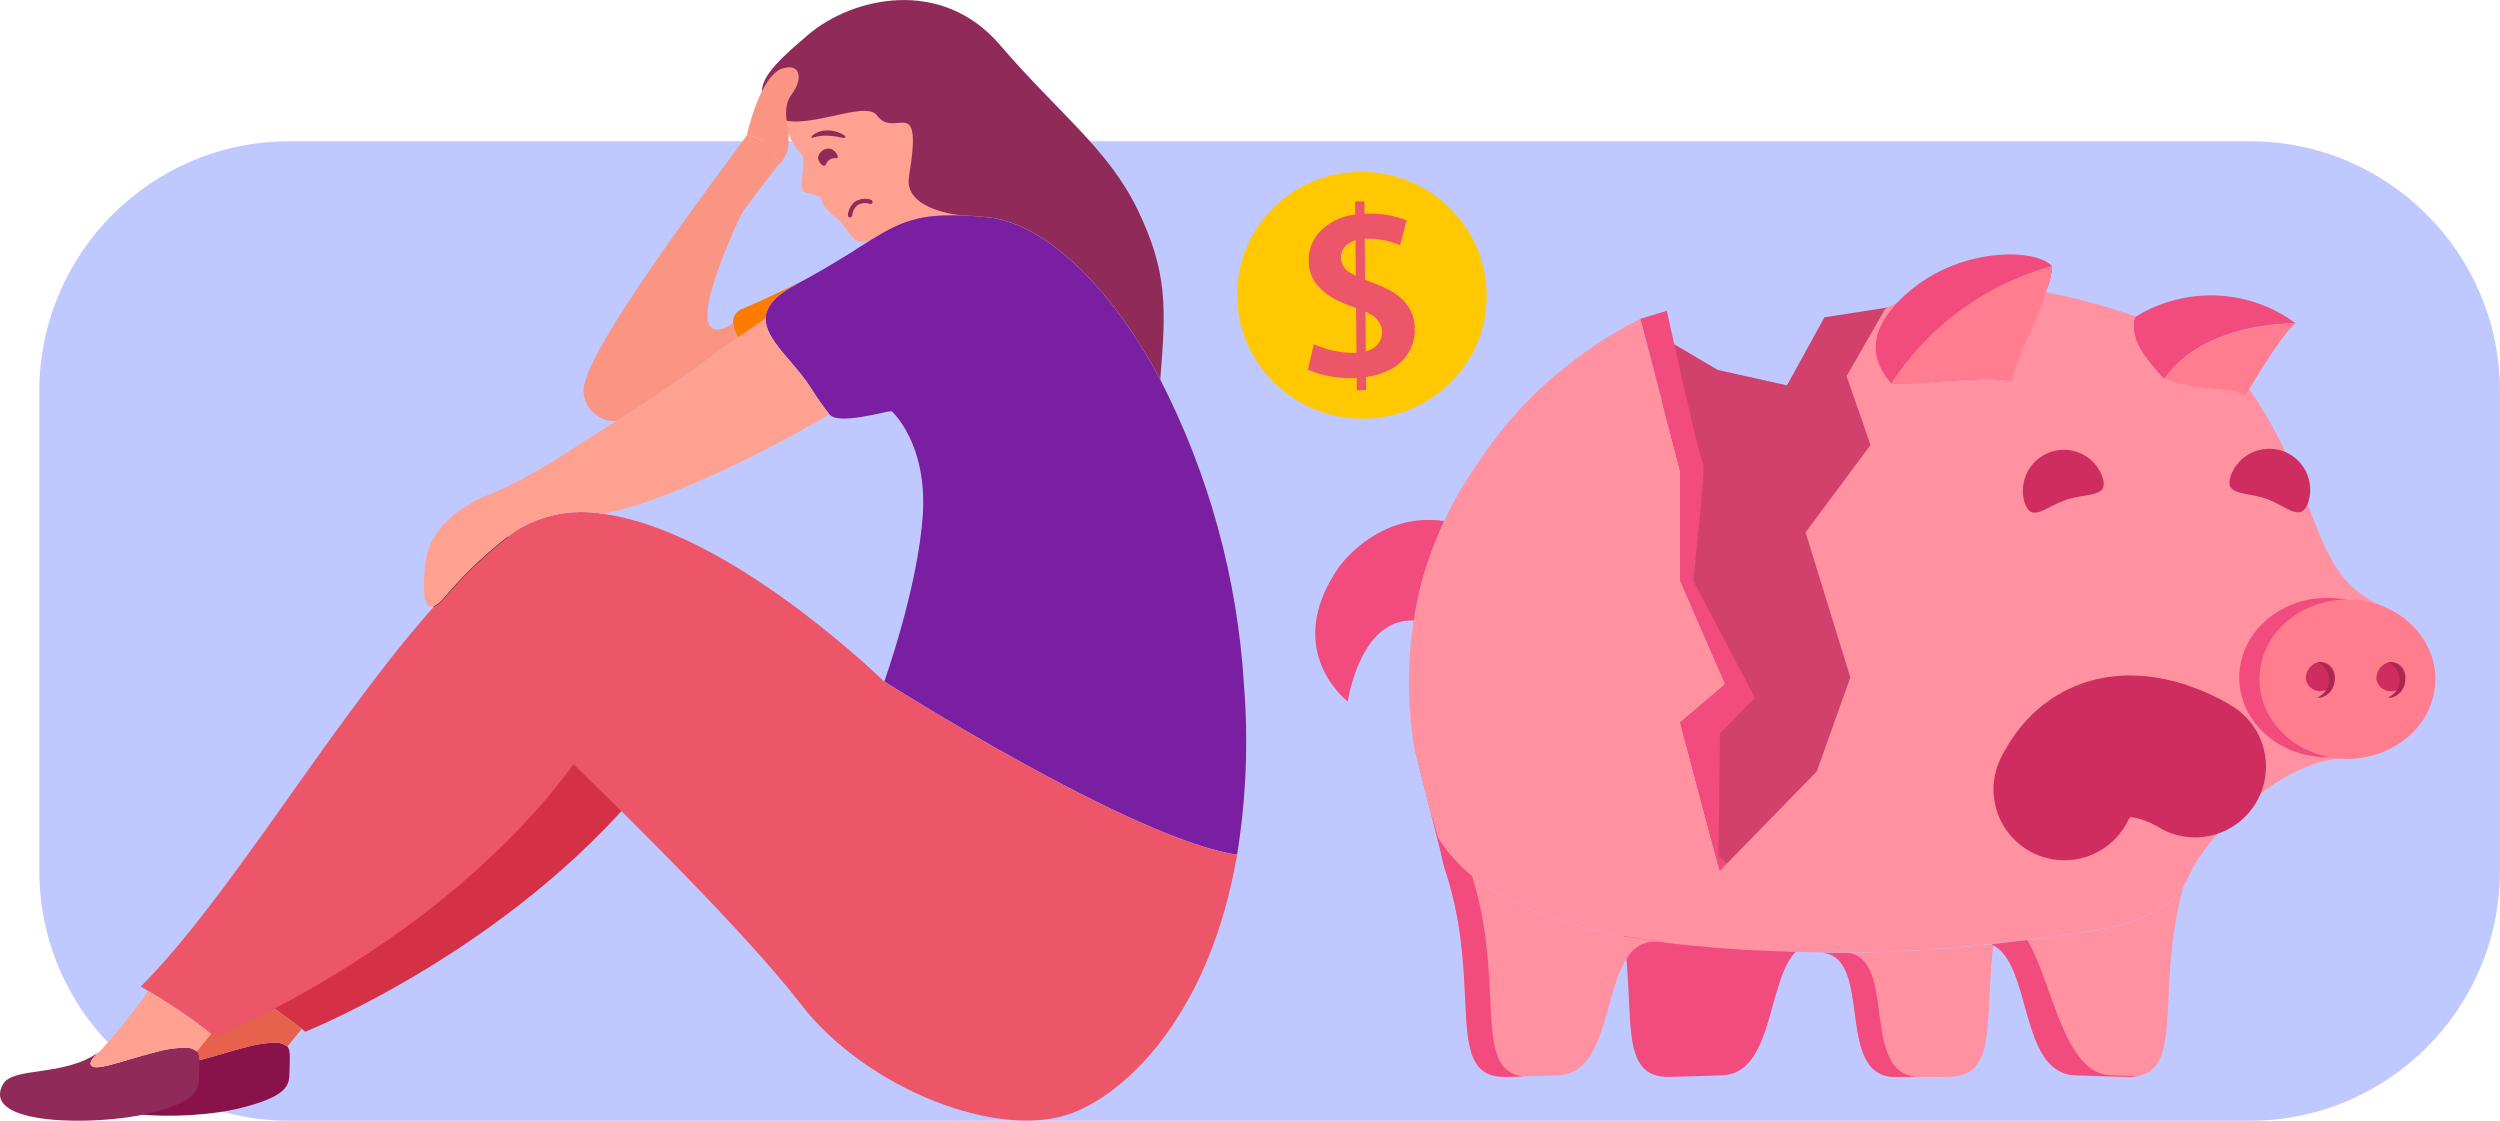
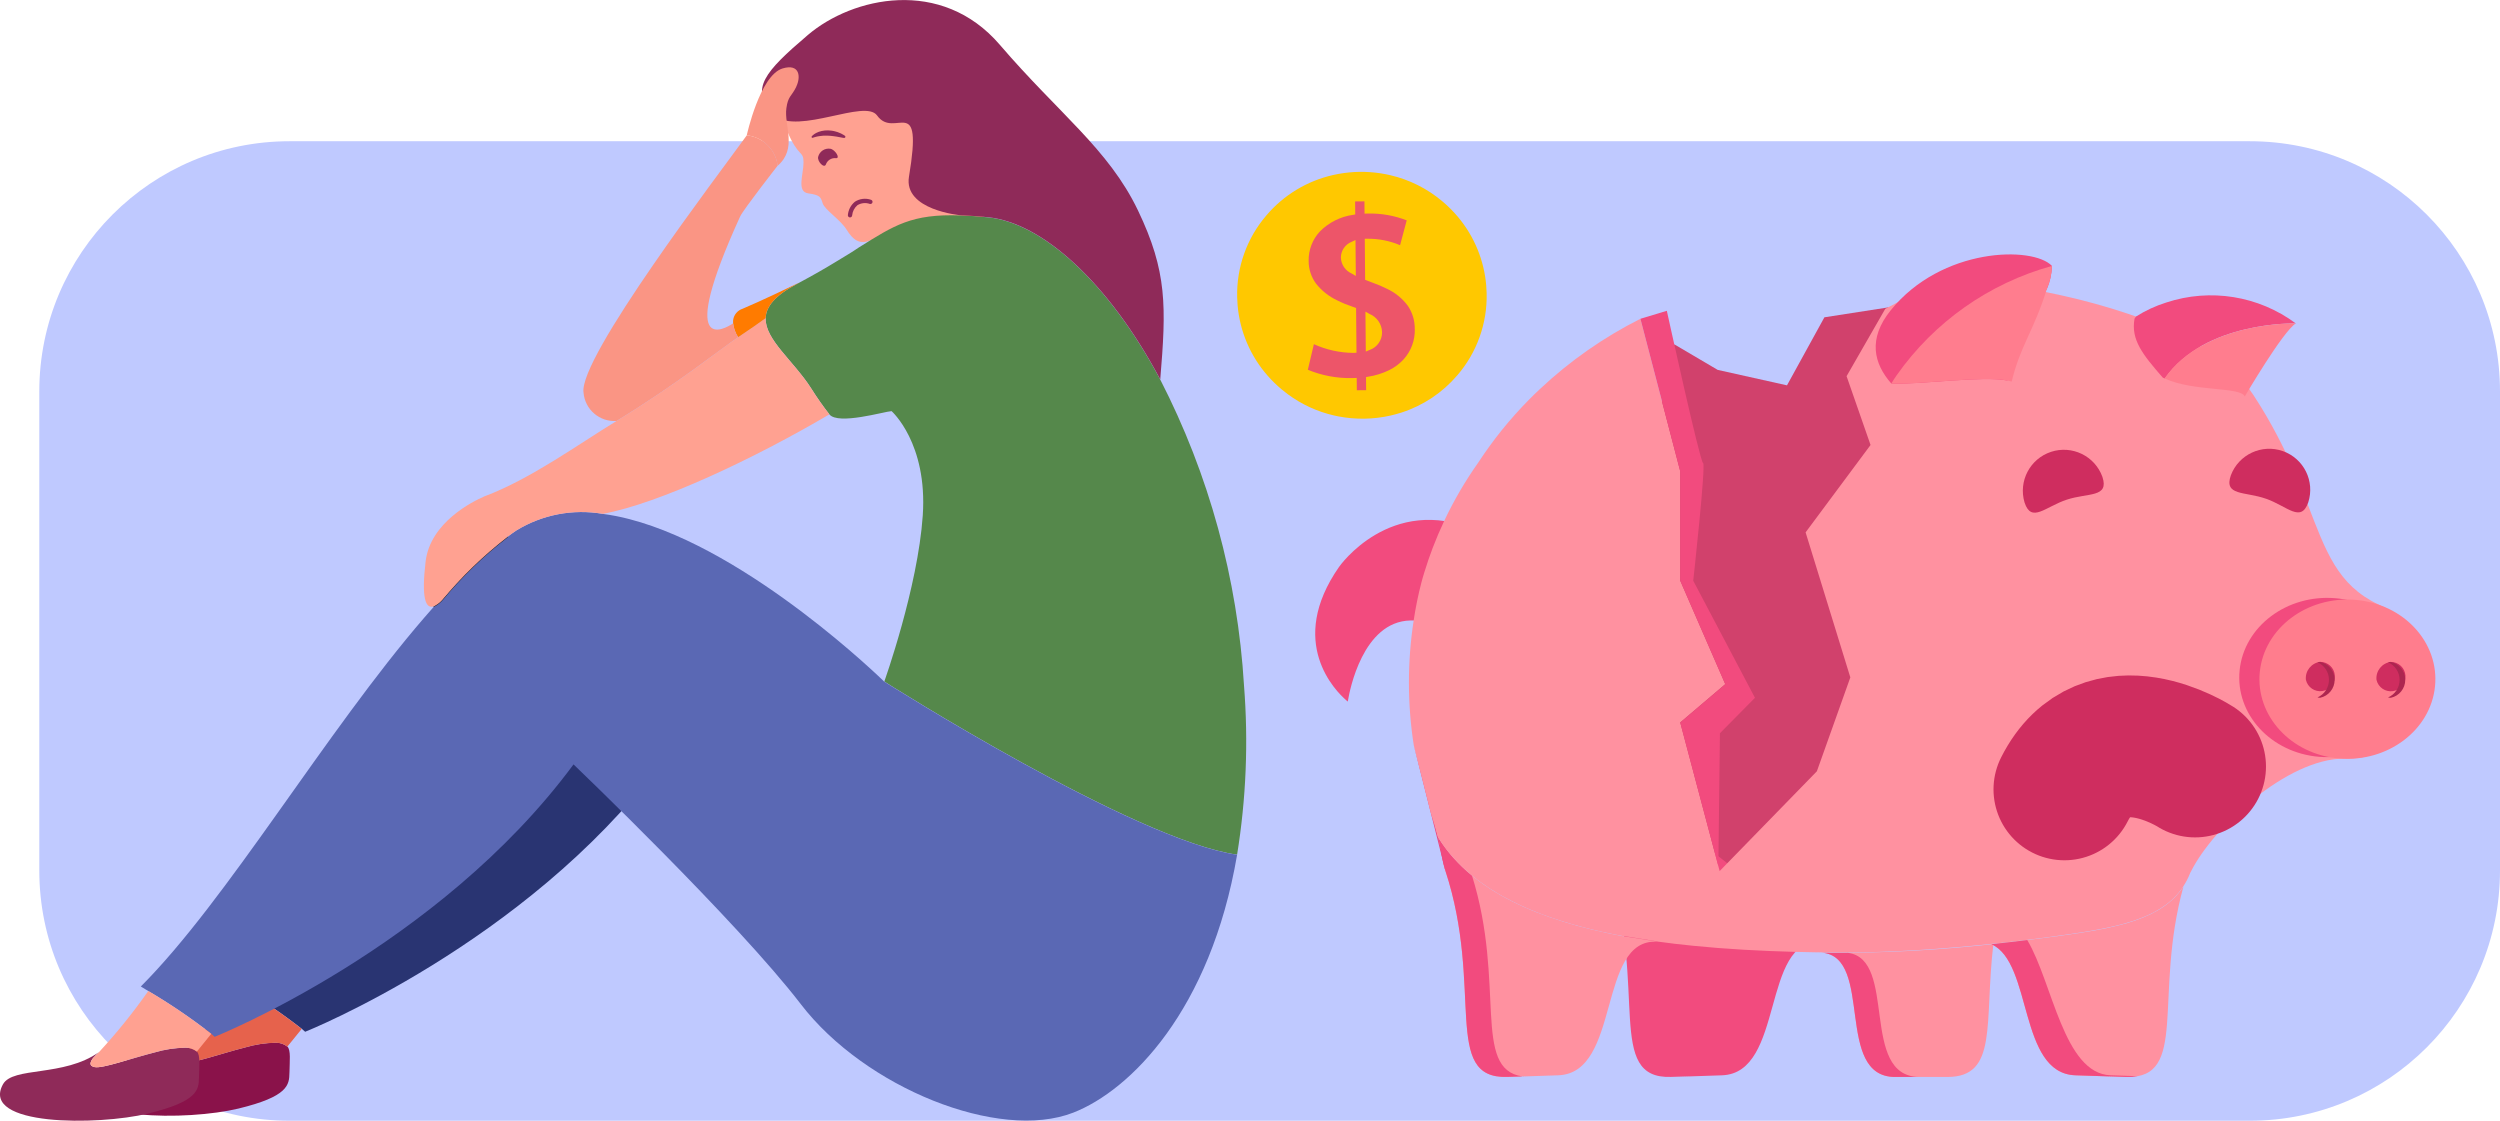
<svg xmlns="http://www.w3.org/2000/svg" width="299.711" height="134.359" viewBox="0 0 299.711 134.359">
  <defs>
    <clipPath id="clip-path">
      <rect id="Rectángulo_410225" data-name="Rectángulo 410225" width="291.964" height="134.359" fill="none" />
    </clipPath>
  </defs>
-   <g id="Grupo_1119535" data-name="Grupo 1119535" transform="translate(-280.621 -3635.338)">
+   <g id="img-29" transform="translate(-280.621 -3635.338)">
    <rect id="Rectángulo_401121" data-name="Rectángulo 401121" width="295" height="117.429" rx="30" transform="translate(285.332 3652.269)" fill="#bfc9ff" />
    <g id="Grupo_1120597" data-name="Grupo 1120597" transform="translate(280.621 3635.335)">
      <g id="Grupo_1120596" data-name="Grupo 1120596" transform="translate(0 0.003)" clip-path="url(#clip-path)">
        <path id="Trazado_907847" data-name="Trazado 907847" d="M1140.65,179.162a14.743,14.743,0,0,1-6.708,4.474q-.631.2-1.286.353a15.263,15.263,0,0,1-6.254.106c-.182-.035-.363-.073-.543-.115a14.911,14.911,0,0,1-5.54-2.552q-.38-.28-.745-.587a15.166,15.166,0,0,1-1.647-1.607,14.685,14.685,0,0,1-3.619-8.476q-.04-.467-.051-.932a14.528,14.528,0,0,1,3.515-9.845,14.763,14.763,0,0,1,7.994-4.828l.023-.005q.631-.143,1.272-.231a15.257,15.257,0,0,1,4.959.132q.272.052.543.115a14.937,14.937,0,0,1,6.285,3.138,15.132,15.132,0,0,1,1.922,1.929,14.691,14.691,0,0,1,3.344,8.154q.04.468.051.933a14.527,14.527,0,0,1-3.514,9.846" transform="translate(-965.94 -134.173)" fill="#ffc800" />
        <path id="Trazado_907848" data-name="Trazado 907848" d="M1190.724,196.7a4.843,4.843,0,0,0-.824-2.8,6.554,6.554,0,0,0-2.521-2.053,14.251,14.251,0,0,0-1.62-.691h0c-.272-.1-.535-.2-.783-.3l-.2-.079-.043-4.922.321,0a9.773,9.773,0,0,1,3.911.773l.794-2.977a12.082,12.082,0,0,0-4.659-.818l-.038,0h-.027l-.329.013-.013-1.474-1.119.01.015,1.56-.267.047a6.961,6.961,0,0,0-3.954,1.974,5.04,5.04,0,0,0-1.365,3.558,4.536,4.536,0,0,0,.906,2.739,7.036,7.036,0,0,0,2.492,1.97,14.023,14.023,0,0,0,1.856.77l.215.076.219.079.046,5.061v.3l-.3.023a.39.39,0,0,1-.077,0,11.705,11.705,0,0,1-4.729-1.045l-.725,3.067a13.159,13.159,0,0,0,5.229,1l.254-.008.376-.012.014,1.478,1.118-.011-.014-1.572.27-.045a8.738,8.738,0,0,0,2.511-.788,5.91,5.91,0,0,0,1.735-1.3,5.2,5.2,0,0,0,1.331-3.614m-7.563-6.662a2.175,2.175,0,0,1-1.3-1.927,2.046,2.046,0,0,1,1.3-1.879l.453-.213.039,4.307Zm2.128,9.168-.44.184-.043-4.788.483.275a2.446,2.446,0,0,1,1.511,2.182,2.234,2.234,0,0,1-1.511,2.148" transform="translate(-1021.117 -157.233)" fill="#ed5569" />
-         <path id="Trazado_907849" data-name="Trazado 907849" d="M259.795,596.181c-16.254,21.56-42.591,32.078-42.591,32.078s-.372-.329-.407-.357a70.313,70.313,0,0,0-7.548-5.126q-.432-.266-.9-.548c9.349-9.343,19.918-26.778,30.646-40.192Z" transform="translate(-180.621 -504.565)" fill="#d43146" />
+         <path id="Trazado_907849" data-name="Trazado 907849" d="M259.795,596.181c-16.254,21.56-42.591,32.078-42.591,32.078s-.372-.329-.407-.357a70.313,70.313,0,0,0-7.548-5.126q-.432-.266-.9-.548c9.349-9.343,19.918-26.778,30.646-40.192Z" transform="translate(-180.621 -504.565)" fill="#293472" />
        <path id="Trazado_907850" data-name="Trazado 907850" d="M105.348,942.722c-.023,1.46-.148,2.847-6.125,4.295s-20.143,1.535-17.37-3.509c1.186-2.155,7.265-.852,11.515-3.86l-.03.031,0,0a5.314,5.314,0,0,0-.52.512c-.035.032-.067.064-.1.095a1.556,1.556,0,0,0-.359.635.412.412,0,0,0-.011.08c0,.009,0,.021,0,.03a.329.329,0,0,0,.14.271.621.621,0,0,0,.117.068,1.14,1.14,0,0,0,.237.074c.941.192,4.239-1.01,7.194-1.76a13.849,13.849,0,0,1,3.712-.564,2.16,2.16,0,0,1,1.349.466l.006-.007c.429.45.27,1.682.247,3.142" transform="translate(-70.649 -814.115)" fill="#8a124a" />
        <path id="Trazado_907851" data-name="Trazado 907851" d="M177.475,893.2l-1.725,2.128-.006.007a2.16,2.16,0,0,0-1.349-.466,13.847,13.847,0,0,0-3.712.564c-2.955.751-6.253,1.952-7.194,1.76a1.13,1.13,0,0,1-.237-.074.617.617,0,0,1-.117-.068.344.344,0,0,1-.14-.271c0-.009,0-.021,0-.03a.4.4,0,0,1,.011-.08,1.674,1.674,0,0,1,.358-.613c.033-.04.067-.08.1-.117.171-.164.345-.333.52-.512l0,0,.049-.043a.2.2,0,0,0-.02.012c.012-.011.022-.023.034-.034a70.343,70.343,0,0,0,5.877-7.293,69.75,69.75,0,0,1,7.547,5.133" transform="translate(-141.298 -769.858)" fill="#e6624c" />
        <path id="Trazado_907852" data-name="Trazado 907852" d="M702.79,57.394s-.791,1.388.6,4.713,2,2.358,1.993,3.831-.845,3.505.552,3.709,1.5.4,1.738,1.183,2.134,1.974,2.879,3.178,1.533,1.826,2.864,1.272l11.448.85,4.034-7.267L716.848,53.6Z" transform="translate(-609.052 -46.469)" fill="#ffa191" />
-         <path id="Trazado_907853" data-name="Trazado 907853" d="M746.1,270.518c-12.331-1.721-42.3-20.754-42.3-20.754s4.023-11.235,4.612-19.917-3.74-12.5-3.74-12.5c-.817.033-6.4,1.7-7.454.389a36.016,36.016,0,0,1-2.156-3.074l-.073-.112c-2.064-3.214-5.5-5.792-5.413-8.348.086-.061,0-.009,0-.009.047-1.331,1.05-2.66,3.7-4.07.083-.045.168-.089.25-.136a.136.136,0,0,0,.027-.013l.052-.026c1.71-.917,3.146-1.741,4.4-2.51,1.031-.63,1.936-1.154,2.752-1.718h0c4.233-2.634,6.293-4.045,12.163-3.834.982.034,2.073.1,3.295.226,6.492.65,14.44,7.775,20.658,19.436a92.422,92.422,0,0,1,10.05,36.693,84.987,84.987,0,0,1-.829,20.281" transform="translate(-597.786 -168.059)" fill="#7b1fa2" />
-         <path id="Trazado_907854" data-name="Trazado 907854" d="M258.283,502.528c-3.195,18.7-12.825,28.267-19.638,30.927-8.942,3.489-24.992-3-32.666-13s-27.25-28.747-27.25-28.747c-16.213,21.951-43.022,32.658-43.022,32.658s-.373-.329-.407-.357a70.333,70.333,0,0,0-7.547-5.127q-.433-.266-.9-.548c10.324-10.318,22.135-30.5,34-44.24.4-.466.8-.921,1.2-1.371a3.211,3.211,0,0,0,.9-.7,50.305,50.305,0,0,1,7.833-7.568s-.005-.006-.007-.01c.2-.15.392-.294.588-.435.166-.119.334-.235.506-.348,0,0,.008,0,.012-.007a14.95,14.95,0,0,1,10.347-1.978,25.706,25.706,0,0,1,3.193.626c14.525,3.759,30.545,19.477,30.545,19.477s29.97,19.033,42.3,20.754" transform="translate(-109.971 -400.069)" fill="#ed5569" />
+         <path id="Trazado_907853" data-name="Trazado 907853" d="M746.1,270.518c-12.331-1.721-42.3-20.754-42.3-20.754s4.023-11.235,4.612-19.917-3.74-12.5-3.74-12.5c-.817.033-6.4,1.7-7.454.389a36.016,36.016,0,0,1-2.156-3.074l-.073-.112c-2.064-3.214-5.5-5.792-5.413-8.348.086-.061,0-.009,0-.009.047-1.331,1.05-2.66,3.7-4.07.083-.045.168-.089.25-.136a.136.136,0,0,0,.027-.013l.052-.026c1.71-.917,3.146-1.741,4.4-2.51,1.031-.63,1.936-1.154,2.752-1.718h0c4.233-2.634,6.293-4.045,12.163-3.834.982.034,2.073.1,3.295.226,6.492.65,14.44,7.775,20.658,19.436a92.422,92.422,0,0,1,10.05,36.693,84.987,84.987,0,0,1-.829,20.281" transform="translate(-597.786 -168.059)" fill="#55884b" />
+         <path id="Trazado_907854" data-name="Trazado 907854" d="M258.283,502.528c-3.195,18.7-12.825,28.267-19.638,30.927-8.942,3.489-24.992-3-32.666-13s-27.25-28.747-27.25-28.747c-16.213,21.951-43.022,32.658-43.022,32.658s-.373-.329-.407-.357a70.333,70.333,0,0,0-7.547-5.127q-.433-.266-.9-.548c10.324-10.318,22.135-30.5,34-44.24.4-.466.8-.921,1.2-1.371a3.211,3.211,0,0,0,.9-.7,50.305,50.305,0,0,1,7.833-7.568s-.005-.006-.007-.01c.2-.15.392-.294.588-.435.166-.119.334-.235.506-.348,0,0,.008,0,.012-.007a14.95,14.95,0,0,1,10.347-1.978,25.706,25.706,0,0,1,3.193.626c14.525,3.759,30.545,19.477,30.545,19.477s29.97,19.033,42.3,20.754" transform="translate(-109.971 -400.069)" fill="#5a68b4" />
        <path id="Trazado_907855" data-name="Trazado 907855" d="M389.854,491.513l.163-.182a61.83,61.83,0,0,1,8.735-8.286l.053-.04.023.056a.056.056,0,0,1,.009.014l.018.038-.034.025A49.767,49.767,0,0,0,391,490.7a3.271,3.271,0,0,1-.919.715Zm3.458-3.533q-1.461,1.465-3,3.181a4.1,4.1,0,0,0,.612-.533q1.232-1.426,2.393-2.648" transform="translate(-337.963 -418.714)" fill="#231f20" />
        <path id="Trazado_907856" data-name="Trazado 907856" d="M734.01,45.484c-6.218-11.66-14.165-18.79-20.657-19.439-1.222-.122-2.31-.2-3.292-.235l-.007-.006s-6.839-.6-6.164-4.626c1.734-10.356-1.718-4.384-3.825-7.333-1.443-2.019-9.351,2.341-12.312.032a.006.006,0,0,1,0,0,2.017,2.017,0,0,1-.325-.309c-2.484-2.955-.972-4.854,4.35-9.381s16-6.985,23.015,1.2,13.024,12.493,16.541,19.826c3.528,7.355,3.406,11.558,2.679,20.278" transform="translate(-594.917 -0.003)" fill="#8f2a59" />
        <path id="Trazado_907857" data-name="Trazado 907857" d="M474.109,298.083c-8.932,5.262-20.409,10.693-27.153,11.926l0,0a14.946,14.946,0,0,0-10.347,1.979s-.007.005-.011.005c-.171.115-.341.229-.506.35q-.293.209-.589.435c-.89-1.095-3.014-1.055-3.29-2.673,0-.008.2-.467.2-.474-.1-.579-.085-1.417.354-1.72,5.561-2.094,11.246-6.242,15.762-8.991l.071-.045c7.234-4.41,12.616-8.737,14.567-10.037l.011-.007c.034-.023.066-.043.1-.066a.029.029,0,0,0,.01-.007q.787-.528,1.4-.952s0,0,.006,0c.839-.577,1.43-1,1.757-1.24l.019-.015c-.083,2.557,3.351,5.134,5.413,8.349.024.038.051.073.073.111a36.925,36.925,0,0,0,2.156,3.074" transform="translate(-374.681 -248.408)" fill="#ffa191" />
        <path id="Trazado_907858" data-name="Trazado 907858" d="M391.788,451.928a50.3,50.3,0,0,0-7.833,7.568,3.207,3.207,0,0,1-.9.7c-1.119.512-1.577-1.051-1.072-5.321.556-4.708,5.652-7.218,7.063-7.825a.079.079,0,0,0,0,.021c.276,1.619,1.843,3.753,2.734,4.846,0,0,.005.006.007.01" transform="translate(-330.961 -387.547)" fill="#ffa191" />
        <path id="Trazado_907859" data-name="Trazado 907859" d="M668.1,254.874c-.081.047-.166.092-.248.138-2.654,1.409-3.659,2.739-3.706,4.069l-.019.024c-.327.235-.918.663-1.757,1.24,0,0,0,0-.006,0q-.615.423-1.4.952l-.011.005-.1.068-.011.007a3.934,3.934,0,0,1-.6-1.665,1.955,1.955,0,0,1,0-.3.793.793,0,0,1,.007-.094,1.656,1.656,0,0,1,1.133-1.355c2.043-.85,6.1-2.8,6.714-3.1" transform="translate(-572.356 -220.949)" fill="#ff7b00" />
        <path id="Trazado_907860" data-name="Trazado 907860" d="M23.85,947.22c-.023,1.46-.149,2.848-6.126,4.295s-20.143,1.535-17.37-3.509c1.186-2.155,7.265-.852,11.516-3.86l-.03.03,0,0a5.214,5.214,0,0,0-.52.512c-.036.032-.067.064-.1.095a1.554,1.554,0,0,0-.359.635.394.394,0,0,0-.011.08c0,.009,0,.021,0,.03a.329.329,0,0,0,.14.271.605.605,0,0,0,.117.068,1.134,1.134,0,0,0,.237.074c.941.192,4.239-1.009,7.194-1.76a13.843,13.843,0,0,1,3.712-.564,2.161,2.161,0,0,1,1.349.465l.006-.007c.429.45.27,1.682.247,3.142" transform="translate(0.001 -818.014)" fill="#8f2a59" />
        <path id="Trazado_907861" data-name="Trazado 907861" d="M95.979,897.693l-1.725,2.128-.006.007a2.161,2.161,0,0,0-1.349-.465,13.844,13.844,0,0,0-3.712.564c-2.955.751-6.253,1.952-7.194,1.76a1.123,1.123,0,0,1-.237-.075.606.606,0,0,1-.117-.068.344.344,0,0,1-.14-.271c0-.009,0-.021,0-.03a.392.392,0,0,1,.011-.08,1.668,1.668,0,0,1,.358-.613c.032-.04.066-.08.1-.117.171-.164.345-.333.52-.512l0,0,.049-.043a.221.221,0,0,0-.02.012c.012-.011.022-.023.034-.034a70.3,70.3,0,0,0,5.877-7.293,69.746,69.746,0,0,1,7.547,5.133" transform="translate(-70.65 -773.757)" fill="#ffa191" />
        <path id="Trazado_907862" data-name="Trazado 907862" d="M664.954,303.2a0,0,0,0,1,0,0c-.032.023-.064.044-.1.066Z" transform="translate(-576.362 -262.842)" fill="#fa9584" />
        <path id="Trazado_907863" data-name="Trazado 907863" d="M548.694,125.512s-4.121,5.264-4.5,6.1c-7.659,16.81-1.949,13.544-.835,12.8a3.935,3.935,0,0,0,.6,1.665c-1.951,1.3-7.333,5.627-14.567,10.037a3.711,3.711,0,0,1-3.966-3.392c-.643-4.123,16.17-26.134,19.577-30.856a4.161,4.161,0,0,1,3.7,3.644" transform="translate(-455.469 -105.647)" fill="#fa9584" />
        <path id="Trazado_907864" data-name="Trazado 907864" d="M678.547,62.961c-.58,1.194-.984,1.086-1.186,2.576-.282,2.085,1.342,4.83-1.049,6.891a4.176,4.176,0,0,0-3.7-3.653s1.573-7.2,4.3-8.018c2.057-.615,2.208,1.01,1.628,2.2" transform="translate(-583.088 -52.553)" fill="#fa9584" />
        <path id="Trazado_907865" data-name="Trazado 907865" d="M730.964,118.1a.294.294,0,0,1,.033-.038c.024-.026.056-.059.1-.1a2.034,2.034,0,0,1,.408-.276,2.5,2.5,0,0,1,.3-.132,2.636,2.636,0,0,1,.354-.1,3.486,3.486,0,0,1,.388-.062c.132-.006.269-.017.4-.011a3.614,3.614,0,0,1,.4.034l.193.032a1.351,1.351,0,0,1,.186.041c.12.032.236.065.345.1s.2.083.3.122c.045.019.089.036.129.056l.111.062c.071.038.13.075.179.1.1.059.152.1.152.1a.144.144,0,0,1,.035.2.147.147,0,0,1-.132.06l-.011,0s-.064-.007-.172-.025c-.054-.01-.119-.02-.192-.037s-.156-.031-.246-.046-.187-.031-.288-.053-.209-.028-.32-.046-.223-.023-.338-.04a1.573,1.573,0,0,0-.173-.014l-.174-.01c-.117-.01-.232,0-.347-.007s-.226.006-.333.017-.214.018-.312.035-.191.032-.279.045-.167.036-.235.057-.13.036-.182.052l-.112.038a.385.385,0,0,0-.041.015.1.1,0,0,1-.136-.052.1.1,0,0,1,.006-.1Z" transform="translate(-633.651 -101.75)" fill="#8f2a59" />
        <path id="Trazado_907866" data-name="Trazado 907866" d="M738.939,134.98a1.141,1.141,0,0,0-1.212.747c-.2.533-1.052-.358-.93-.9a1.3,1.3,0,0,1,1.469-.977c.559.1,1.232,1.151.674,1.133" transform="translate(-638.715 -116.017)" fill="#8f2a59" />
        <path id="Trazado_907867" data-name="Trazado 907867" d="M763.909,181.3h-.018a.258.258,0,0,1-.24-.275,2.341,2.341,0,0,1,.845-1.61,2.221,2.221,0,0,1,1.92-.233.258.258,0,1,1-.128.5,1.737,1.737,0,0,0-1.49.151,1.826,1.826,0,0,0-.633,1.227.258.258,0,0,1-.257.241" transform="translate(-662.005 -155.234)" fill="#8f2a59" />
        <path id="Trazado_907868" data-name="Trazado 907868" d="M1437.58,281.292l5.209,3.068,8.306,1.851,4.486-8.156,7.653-1.189s20.134,25.137,21.126,26.984-24.224,36.342-24.224,36.342l-22.065,8.96-11.3-18.167Z" transform="translate(-1236.863 -240.015)" fill="#d1416c" />
        <path id="Trazado_907869" data-name="Trazado 907869" d="M1426.853,694.8a.282.282,0,0,0-.079,0l1.244,4.943c.325.995.609,1.971.859,2.924.367,1.388.476,2.777.889,4.028,4.639,14.071-.447,24.984,7.416,24.727,6.115-.2-3.245.125,6.115-.192,7.557-.257,4.655-16.4,11.837-16.014,1.152.155-4.14-.676-4.137-.676,6.464.363-20.166-19.371-24.144-19.734" transform="translate(-1236.863 -602.317)" fill="#f24b7e" />
        <path id="Trazado_907870" data-name="Trazado 907870" d="M1187.466,473.853s6.123-8.769,16.381-4.4a23.242,23.242,0,0,1,5.887,3.672q.831-1.2,1.724-2.335a48.955,48.955,0,0,0-8.48,17.685c.167-.723.348-1.445.551-2.163a10.246,10.246,0,0,0-4.259-5.268,6.509,6.509,0,0,0-3.267-.751c-5.717.128-7.289,8.432-7.481,9.593-.013.079-.02.126-.022.129a1.567,1.567,0,0,1-.125-.1c-.023-.021-.05-.044-.078-.071-1.211-1.05-7.172-6.919-.832-15.992" transform="translate(-1026.92 -405.908)" fill="#f24b7e" />
        <path id="Trazado_907871" data-name="Trazado 907871" d="M1279.943,523.044c-.036.133-.075.282-.115.437.039-.145.074-.292.115-.437" transform="translate(-1109.477 -453.425)" fill="#ea4881" />
        <path id="Trazado_907872" data-name="Trazado 907872" d="M1461.381,843.115q2.015.381,4.123.674h0c1.12.15-3.847-.629-4.125-.674" transform="translate(-1266.865 -730.893)" fill="#ff91a0" />
        <path id="Trazado_907873" data-name="Trazado 907873" d="M1636.439,857.945l.617.009a4.277,4.277,0,0,0-.617-.009" transform="translate(-1418.621 -743.742)" fill="#ff91a0" />
        <path id="Trazado_907874" data-name="Trazado 907874" d="M1295.1,753.907c.366,1.389.476,2.777.888,4.028,4.64,14.071-.446,24.985,7.417,24.727,1.677-.055,2.191-.07,2.245-.07-.13.009-2.594.1,3.871-.122,7.556-.257,4.656-16.4,11.835-16.015h0c1.12.15-3.847-.629-4.124-.674h-.02c-9.958-1.873-18.108-5.386-22.072-11.808l-.041-.064" transform="translate(-1122.715 -653.559)" fill="#ff91a0" />
        <path id="Trazado_907875" data-name="Trazado 907875" d="M1370.29,969.532c-.086,0-.155.007-.172.009l.194-.005-.021,0" transform="translate(-1187.749 -840.483)" fill="#f24b7e" />
        <path id="Trazado_907876" data-name="Trazado 907876" d="M1295.1,753.907c.366,1.389.476,2.777.888,4.028,4.64,14.071-.446,24.985,7.417,24.727l1.82-.058c-6.054-.882-1.974-11.06-6.04-24.071a18.433,18.433,0,0,1-4.044-4.561l-.041-.064" transform="translate(-1122.715 -653.559)" fill="#f24b7e" />
        <path id="Trazado_907877" data-name="Trazado 907877" d="M1371.168,969.423l.033,0,.392-.016-.424.012" transform="translate(-1188.659 -840.378)" fill="#f24b7e" />
        <path id="Trazado_907878" data-name="Trazado 907878" d="M1663.187,858.058c.057,0,.114.011.17.018l.73-.006-.9-.012" transform="translate(-1441.809 -743.847)" fill="#f24b7e" />
        <path id="Trazado_907879" data-name="Trazado 907879" d="M1636.148,857.985h0" transform="translate(-1418.369 -743.784)" fill="#ff91a0" />
        <path id="Trazado_907880" data-name="Trazado 907880" d="M1273.5,671.679l.772,3.079,1.244,4.943,1.747,6.951.019.068c-.129-.881-.458-2.349-.866-4.032-.628-2.579-1.453-5.669-2.065-7.927-.443-1.626-.776-2.821-.851-3.082" transform="translate(-1103.992 -582.276)" fill="#ea4881" />
        <path id="Trazado_907881" data-name="Trazado 907881" d="M1793.566,805.328c4.967,2.188,3.222,15.483,10.074,15.716,9.36.317,0-.008,6.115.192,7.506.246,3.212-9.688,6.843-22.832-2.551,3.929-7.868,4.966-14.939,5.937-2.506.344-5.231.685-8.093.986" transform="translate(-1554.834 -692.134)" fill="#ff91a0" />
        <path id="Trazado_907882" data-name="Trazado 907882" d="M1269.586,306.062a.018.018,0,0,0,0,.009v.008l.01.041.775,3.079h0l1.245,4.943s0,0,0,.006,0,0,0,.006c.324.991.6,1.96.854,2.911l0,0c.012.021.024.038.038.06l0,0q.277.448.582.878h0c.068.1.137.191.207.285h0a.935.935,0,0,0,.062.08.846.846,0,0,0,.066.087c.033.048.069.095.108.143a.382.382,0,0,0,.024.032l.031.041c.026.034.052.067.083.1.05.065.1.129.155.194s.085.1.127.155v0c.03.037.062.074.093.109a.388.388,0,0,0,.042.048c.032.038.063.075.1.111l.135.155.063.069c.006.007.013.014.02.021.021.024.045.046.066.071.159.174.321.347.488.516l.093.095.123.123c.083.081.164.161.248.24s.164.155.248.231.191.174.288.261q.29.259.594.509h0q.543.446,1.124.863.908.655,1.9,1.243c.111.064.222.13.335.195l.338.191a34.374,34.374,0,0,0,4.4,2.039l.393.149q.4.148.8.29l.059.021q.777.272,1.582.522.626.2,1.268.377.856.243,1.737.464l.443.109c.147.036.3.072.446.107.207.05.416.1.624.143.092.021.183.042.275.061.453.1.91.2,1.372.29.147.03.294.059.443.087a.208.208,0,0,0,.043.009q.221.045.441.085h.006l.014,0h.015a.078.078,0,0,0,.019,0,.051.051,0,0,0,.017,0h.007l.03,0,.077.012.042.006c.03.006.064.012.1.017l.057.009c.039.007.08.013.123.019.021,0,.043.007.068.01.114.02.241.039.38.06l.084.013.085.014.089.013.111.018c.114.018.231.038.351.055l.288.047h0l.1.015c.065.012.129.021.194.032h0l.1.015.192.031.1.015.279.045.093.015c.06.009.119.018.176.028h0l.249.041h0c.053.007.1.016.153.025l.075.012.135.022.066.011c.081.014.153.027.215.036h0c.015,0,.03.006.044.007.083.015.138.026.161.032,0,0,.007,0,.009,0s0,0,0,0l-.049,0q2.083.29,4.24.5c3.954.4,8.067.621,12.219.731h0q1.281.036,2.564.055h.04c.089,0,.176-.007.26-.007l.168,0c.052,0,.1.006.156.012h.049c.356.006.71.01,1.066.014.207,0,.416,0,.624,0,.4,0,.8,0,1.195,0h.576l.3,0h.05c.27,0,.54-.007.81-.012l.572-.012c.38-.006.761-.016,1.141-.028l.572-.018q1.844-.061,3.679-.165c.291-.015.583-.033.872-.051.33-.019.661-.04.989-.063.249-.017.5-.033.746-.051l.518-.038q1.156-.083,2.3-.182c1.45-.123,2.878-.26,4.274-.407h0l.239-.027c.272-.029.54-.057.807-.087h.017l.033,0,.5-.054.5-.057.624-.072.437-.051.144-.017c.125-.015.248-.028.369-.045l.129-.015.494-.06.014,0c.126-.015.252-.032.377-.048.033,0,.066-.007.1-.012.32-.04.635-.079.947-.12l.931-.122c.243-.031.483-.063.722-.1s.476-.063.71-.1c.111-.015.221-.03.33-.047.056-.006.11-.013.164-.022.164-.022.327-.045.489-.069l.594-.085q.524-.077,1.033-.156l.572-.092.605-.1c.082-.013.163-.027.245-.042.215-.038.428-.075.638-.116.194-.036.386-.072.575-.111s.377-.075.563-.116c.093-.019.186-.039.278-.06.177-.038.353-.078.526-.119.276-.065.548-.132.813-.2.087-.022.173-.045.258-.069l.2-.054c.359-.1.707-.206,1.046-.318.159-.053.318-.108.474-.164s.309-.113.461-.173.3-.119.447-.182.291-.125.434-.191c.072-.033.143-.066.213-.1s.14-.068.207-.1l.2-.1c.072-.038.144-.077.215-.116.089-.049.177-.1.264-.15.07-.041.14-.083.209-.125.047-.029.095-.059.141-.089s.1-.061.147-.094c.2-.128.389-.263.572-.4.048-.036.1-.072.143-.11.113-.089.224-.18.332-.275,0,0,0,0,0,0,.108-.093.213-.189.317-.288.161-.155.315-.314.462-.481.041-.045.081-.09.12-.137a.06.06,0,0,0,.012-.015c.04-.048.081-.1.12-.144a8.046,8.046,0,0,0,.523-.718s0,0,0,0a8.776,8.776,0,0,0,.822-1.611c.018-.038.036-.068.056-.1a.187.187,0,0,1,.027-.048.555.555,0,0,1,.03-.061c2.626-5.213,11.49-13.518,18.4-13.483,0,0,0,0,0,0,3.465.019,4.394-1,4.394-2.145l-.012-.068-2.408-13.112a8.853,8.853,0,0,0,3.921-.643c.821-.488.728-1.285-1.837-2.5l-.012-.006c-4.925-2.343-6.29-6.36-8.5-12.051-.735-1.893-1.564-3.97-2.648-6.234-.638-1.331-1.365-2.727-2.213-4.187-.04-.072-.083-.143-.125-.215a0,0,0,0,1,0,0q-.678-1.157-1.464-2.367a14.417,14.417,0,0,0-1.151-1.536v0a18.467,18.467,0,0,0-2.245-2.2,30.671,30.671,0,0,0-7.187-4.316c-1.438-.643-2.953-1.225-4.515-1.755a77.323,77.323,0,0,0-7.89-2.183c-.606-.137-1.211-.266-1.818-.39h0c-2.664-.545-5.323-.979-7.87-1.322h0c-1.28-.174-2.531-.323-3.741-.453l-6.283,2.986-1.473.779-4.637,8.074,2.873,8.248-7.786,10.475,5.363,17.387-4.012,11.257-10.73,11.015-.926.95-.158-.6h0l-.4-1.512h0l-4.17-15.709,5.4-4.595-5.4-12.408V273.213l-2.194-8.412h0l-2.576-9.867a51.14,51.14,0,0,0-12.039,8.415c-.444.413-.874.832-1.3,1.262a48.307,48.307,0,0,0-6.088,7.541,46.485,46.485,0,0,0-4.1,7.021q-.754,1.6-1.385,3.253c-.347.919-.668,1.848-.956,2.794l-.024.066c-.006.026-.014.051-.023.078s-.021.072-.033.11c-.015.053-.033.11-.048.162a.591.591,0,0,0-.021.062,1.753,1.753,0,0,1-.053.185c-.037.132-.081.285-.128.455-.009.033-.018.068-.027.1s-.016.062-.026.093a43.735,43.735,0,0,0-.932,4.568,48.927,48.927,0,0,0,.012,14.963" transform="translate(-1100.093 -216.716)" fill="#ff91a0" />
        <path id="Trazado_907883" data-name="Trazado 907883" d="M1821.927,411.261c.829,2.514,2.485.511,5.063-.338s5.1-.225,4.271-2.738a4.916,4.916,0,0,0-9.334,3.076" transform="translate(-1579.216 -351.021)" fill="#cf2d5f" />
        <path id="Trazado_907884" data-name="Trazado 907884" d="M2017.433,410.579c-.877,2.5-2.495.464-5.056-.434s-5.1-.321-4.219-2.819a4.916,4.916,0,0,1,9.275,3.253" transform="translate(-1740.71 -350.352)" fill="#cf2d5f" />
        <path id="Trazado_907885" data-name="Trazado 907885" d="M1875.033,674.632s-10.773-6.96-15.666,2.743" transform="translate(-1611.877 -582.741)" fill="none" stroke="#cf2d5f" stroke-linecap="round" stroke-miterlimit="10" stroke-width="17" />
        <path id="Trazado_907886" data-name="Trazado 907886" d="M2016.885,547.172c-.527,5.252,3.748,9.9,9.548,10.372s10.929-3.393,11.457-8.644-3.748-9.9-9.548-10.373-10.93,3.393-11.457,8.645" transform="translate(-1748.39 -466.813)" fill="#f24b7e" />
        <path id="Trazado_907887" data-name="Trazado 907887" d="M2035.073,548.67c-.527,5.251,3.748,9.9,9.548,10.373s10.93-3.393,11.457-8.645-3.747-9.9-9.548-10.373-10.93,3.393-11.457,8.644" transform="translate(-1764.158 -468.112)" fill="#ff7d8d" />
        <path id="Trazado_907888" data-name="Trazado 907888" d="M2140.454,598.329a1.76,1.76,0,1,0,1.717-2.15,1.97,1.97,0,0,0-1.717,2.15" transform="translate(-1855.55 -516.825)" fill="#cf2d5f" />
        <path id="Trazado_907889" data-name="Trazado 907889" d="M2076.861,598.3a1.76,1.76,0,1,0,1.716-2.15,1.969,1.969,0,0,0-1.716,2.15" transform="translate(-1800.421 -516.804)" fill="#cf2d5f" />
        <path id="Trazado_907890" data-name="Trazado 907890" d="M2150.792,600.444a1.436,1.436,0,0,0,.333.041,2.2,2.2,0,0,0,0-4.3,1.447,1.447,0,0,0-.341.041,2.293,2.293,0,0,1,.008,4.217" transform="translate(-1864.505 -516.83)" fill="#ad2650" />
        <path id="Trazado_907891" data-name="Trazado 907891" d="M2087.257,600.414a1.189,1.189,0,0,0,.325.041,2.2,2.2,0,0,0,0-4.3,1.393,1.393,0,0,0-.333.042,2.3,2.3,0,0,1,.008,4.217" transform="translate(-1809.427 -516.804)" fill="#ad2650" />
        <path id="Trazado_907892" data-name="Trazado 907892" d="M1642.161,851.281q-.542,0-1.084-.013c6.239.527,1.435,14.9,8.763,14.9,3.724,0,5.488,0,6.259,0,6.119,0,4.4-6.447,5.516-15.934l-.242.026a170.166,170.166,0,0,1-19.213,1.03" transform="translate(-1422.642 -737.057)" fill="#ff91a0" />
        <path id="Trazado_907893" data-name="Trazado 907893" d="M1641.077,858.058c6.239.527,1.435,14.9,8.763,14.9h2.87c-7.156-.095-2.56-14.106-8.52-14.878q-1.018.007-2.029,0-.542,0-1.084-.013" transform="translate(-1422.642 -743.847)" fill="#f24b7e" />
        <path id="Trazado_907894" data-name="Trazado 907894" d="M1921.984,268.73c-.479,2.545.992,4.342,3.374,7.081.08.035.159.071.233.109,4.822-6.914,15.722-6.6,15.722-6.6a17.063,17.063,0,0,0-15.521-2.511,15.3,15.3,0,0,0-3.637,1.685c-.061.079-.119.16-.171.24" transform="translate(-1666.081 -230.546)" fill="#f24b7e" />
        <path id="Trazado_907895" data-name="Trazado 907895" d="M1959.271,300.031s4.571-7.818,6.125-8.772c0,0-10.9-.311-15.722,6.6,3.4,1.611,9.161.972,9.6,2.169" transform="translate(-1690.163 -252.489)" fill="#ff7d8e" />
        <path id="Trazado_907896" data-name="Trazado 907896" d="M1691.3,244.615h0c.064,0,.13.008.2.01,3.347.138,10.676-.95,13.726-.362.923-3.727,2.436-8.385,4.719-10.967l0,0a7.5,7.5,0,0,0,.615-2.772c-2.292-2.415-13.232-2.243-19.325,5.312-2.774,3.436-2.034,6.393.06,8.78" transform="translate(-1464.562 -198.644)" fill="#f24b7e" />
        <path id="Trazado_907897" data-name="Trazado 907897" d="M1703.465,253.6h0c.064,0,.13.008.2.01,3.347.138,10.676-.95,13.726-.362a4.616,4.616,0,0,1,.506.126c1.043-4.326,2.616-6,4.214-11.093v0a7.51,7.51,0,0,0,.616-2.772,33.74,33.74,0,0,0-18.614,13.1c-.237.339-.453.672-.651,1" transform="translate(-1476.726 -207.629)" fill="#ff7d8e" />
        <path id="Trazado_907898" data-name="Trazado 907898" d="M1756.905,372.054s0,0,0,.005h0l.033-.024-.037.019" transform="translate(-1523.053 -322.516)" fill="#ff91a0" />
        <path id="Trazado_907899" data-name="Trazado 907899" d="M1793.566,847.212c4.967,2.188,3.222,15.483,10.074,15.716,9.36.317,0-.008,6.115.192a6.416,6.416,0,0,0,1.34-.083l-3.232-.109c-5.63-.191-6.946-11.107-9.991-16.209-1.391.172-2.83.338-4.306.492" transform="translate(-1554.834 -734.018)" fill="#f24b7e" />
        <path id="Trazado_907900" data-name="Trazado 907900" d="M1477.489,280.885l4.772,18.28v13.122l5.4,12.408-5.4,4.595,4.57,17.222.189-15.939,4.2-4.251-7.4-14.035s1.548-14.008,1.18-14.11-4.346-18.25-4.346-18.25Z" transform="translate(-1280.828 -242.668)" fill="#f24b7e" />
      </g>
    </g>
  </g>
</svg>
